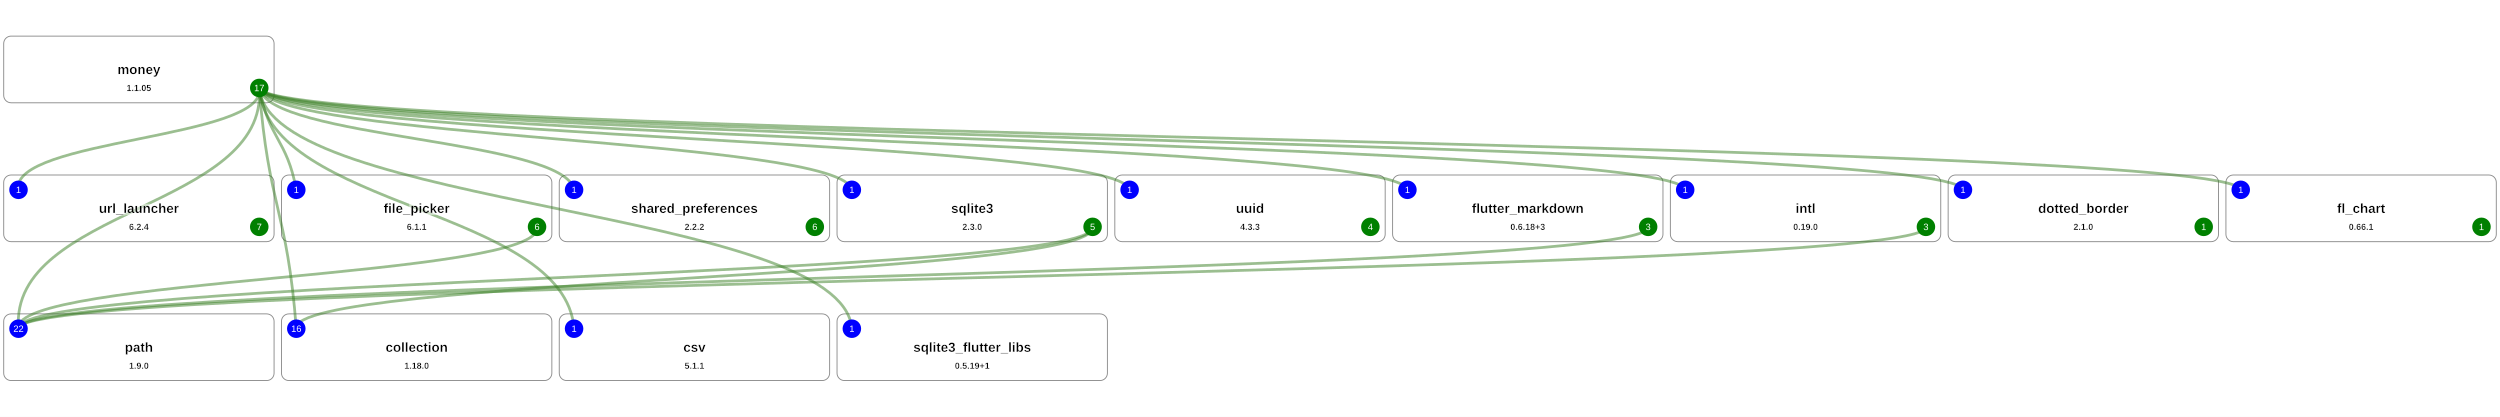
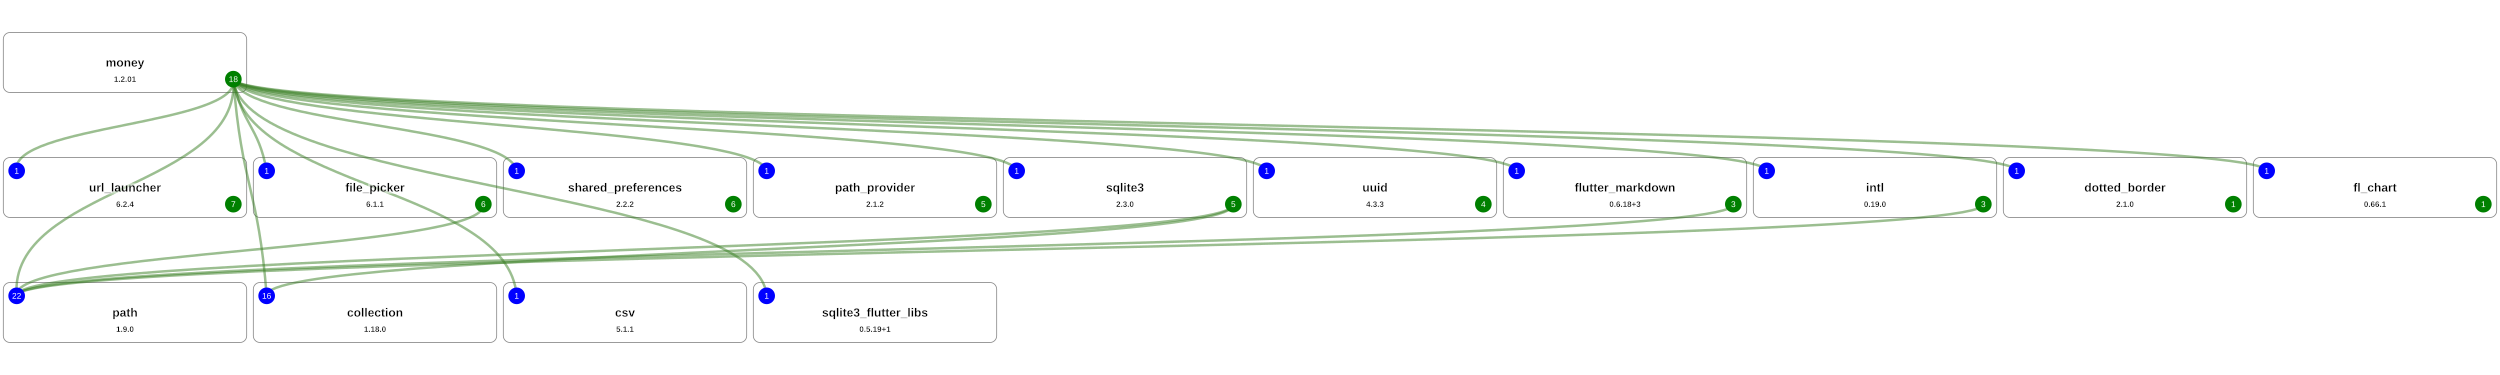
- <svg xmlns="http://www.w3.org/2000/svg" width="2700" height="450" font-family="Arial, Helvetica, sans-serif">
+ <svg xmlns="http://www.w3.org/2000/svg" width="3000" height="450" font-family="Arial, Helvetica, sans-serif">
  <style>
    .layerRectangle {
      stroke: black;
      stroke-dasharray: 5,5;
      fill: url('#layers')
    }
    .layerText {
      fill: purple;
      font-size: 150%;
      filter: url(#outlineWhite);
    }
    .nodeFolder {
      fill: #aaaaaa;
      opacity: 0.3;
      stroke: whitesmoke;
    }
    .nodeFile {
      fill: #ffffff;
      opacity: 0.9;
      stroke: gray;
    }
    .folderName {
      font-size: 180%;
      fill : white;
      font-weight: bolder;
      text-anchor: start;
      letter-spacing : 1px;
      dominant-baseline: hanging;
      filter: url(#shadow);
    }
    .nodeName {
      fill : black;
      font-weight: bold;
      text-anchor: middle;
      dominant-baseline: central;
      filter: url(#outlineWhite);
    }
    .line {
      fill : none;
      stroke-width: 3;
      opacity: 0.5;
    }
    .line:hover {
      stroke-width: 6;
      opacity: 1;
    }
</style>
  <defs id="idSvgDef">
    <linearGradient id="layers" gradientTransform="rotate(90)">
      <stop offset="0%" stop-color="#691872" stop-opacity="0.1" />
      <stop offset="100%" stop-color="#691872" stop-opacity="0.3" />
    </linearGradient>
    <filter id="shadow">
      <feGaussianBlur in="SourceAlpha" stdDeviation="2" />
      <feOffset dx="1" dy="1" result="offsetblur" />
      <feFlood flood-color="black" />
      <feComposite in2="offsetblur" operator="in" />
      <feMerge>
        <feMergeNode />
        <feMergeNode in="SourceGraphic" />
      </feMerge>
    </filter>
    <filter id="outlineWhite">
      <feMorphology in="SourceAlpha" result="DILATED" operator="dilate" radius="2" />
      <feFlood flood-color="white" flood-opacity="0.5" result="WHITE" />
      <feComposite in="WHITE" in2="DILATED" operator="in" result="OUTLINE" />
      <feMerge>
        <feMergeNode in="OUTLINE" />
        <feMergeNode in="SourceGraphic" />
      </feMerge>
    </filter>
    <filter id="outlineBlack">
      <feMorphology in="SourceAlpha" result="DILATED" operator="dilate" radius="2" />
      <feFlood flood-color="black" flood-opacity="0.5" result="BLACK" />
      <feComposite in="BLACK" in2="DILATED" operator="in" result="OUTLINE" />
      <feMerge>
        <feMergeNode in="OUTLINE" />
        <feMergeNode in="SourceGraphic" />
      </feMerge>
    </filter>
    <marker id="lineEnd" viewBox="0 -5 30 10" refX="12" orient="auto">
      <path d="M0,-16L32,0L0,16" fill="#3058FF" opacity="0.67" />
    </marker>
    <marker id="lineStart" viewBox="0 -4 8 8" refX="4" orient="auto">
      <circle cx="4" r="4" fill="#377E22" />
    </marker>
  </defs>
  <rect width="100%" height="100%" fill="white" />
  <rect width="100%" height="100%" fill="white" />
  <g id="Node_file_picker">
    <rect x="304" y="189" width="292" height="72" rx="8" ry="8" class="nodeFile" />
  </g>
  <g id="Node_path">
    <rect x="4" y="339" width="292" height="72" rx="8" ry="8" class="nodeFile" />
  </g>
  <g id="Node_flutter_markdown">
-     <rect x="1504" y="189" width="292" height="72" rx="8" ry="8" class="nodeFile" />
+     <rect x="1804" y="189" width="292" height="72" rx="8" ry="8" class="nodeFile" />
  </g>
  <g id="Node_intl">
-     <rect x="1804" y="189" width="292" height="72" rx="8" ry="8" class="nodeFile" />
+     <rect x="2104" y="189" width="292" height="72" rx="8" ry="8" class="nodeFile" />
  </g>
  <g id="Node_money">
    <rect x="4" y="39" width="292" height="72" rx="8" ry="8" class="nodeFile" />
  </g>
  <g id="Node_collection">
    <rect x="304" y="339" width="292" height="72" rx="8" ry="8" class="nodeFile" />
  </g>
  <g id="Node_csv">
    <rect x="604" y="339" width="292" height="72" rx="8" ry="8" class="nodeFile" />
  </g>
  <g id="Node_dotted_border">
-     <rect x="2104" y="189" width="292" height="72" rx="8" ry="8" class="nodeFile" />
+     <rect x="2404" y="189" width="292" height="72" rx="8" ry="8" class="nodeFile" />
  </g>
  <g id="Node_fl_chart">
-     <rect x="2404" y="189" width="292" height="72" rx="8" ry="8" class="nodeFile" />
+     <rect x="2704" y="189" width="292" height="72" rx="8" ry="8" class="nodeFile" />
+   </g>
+   <g id="Node_path_provider">
+     <rect x="904" y="189" width="292" height="72" rx="8" ry="8" class="nodeFile" />
  </g>
  <g id="Node_shared_preferences">
    <rect x="604" y="189" width="292" height="72" rx="8" ry="8" class="nodeFile" />
  </g>
  <g id="Node_sqlite3">
-     <rect x="904" y="189" width="292" height="72" rx="8" ry="8" class="nodeFile" />
+     <rect x="1204" y="189" width="292" height="72" rx="8" ry="8" class="nodeFile" />
  </g>
  <g id="Node_sqlite3_flutter_libs">
    <rect x="904" y="339" width="292" height="72" rx="8" ry="8" class="nodeFile" />
  </g>
  <g id="Node_url_launcher">
    <rect x="4" y="189" width="292" height="72" rx="8" ry="8" class="nodeFile" />
  </g>
  <g id="Node_uuid">
-     <rect x="1204" y="189" width="292" height="72" rx="8" ry="8" class="nodeFile" />
+     <rect x="1504" y="189" width="292" height="72" rx="8" ry="8" class="nodeFile" />
  </g>
  <g id="Edges">
    <path class="line" d="M580 245 C 590 300,10 300, 20 355" fill="none" stroke="#377E22">
      </path>
-     <path class="line" d="M1780 245 C 1790 300,10 300, 20 355" fill="none" stroke="#377E22">
-       </path>
    <path class="line" d="M2080 245 C 2090 300,10 300, 20 355" fill="none" stroke="#377E22">
      </path>
+     <path class="line" d="M2380 245 C 2390 300,10 300, 20 355" fill="none" stroke="#377E22">
+       </path>
    <path class="line" d="M280 95 C 290 225,310 225, 320 355" fill="none" stroke="#377E22">
      </path>
    <path class="line" d="M280 95 C 290 225,610 225, 620 355" fill="none" stroke="#377E22">
      </path>
+     <path class="line" d="M280 95 C 290 150,2410 150, 2420 205" fill="none" stroke="#377E22">
+       </path>
+     <path class="line" d="M280 95 C 290 150,310 150, 320 205" fill="none" stroke="#377E22">
+       </path>
+     <path class="line" d="M280 95 C 290 150,2710 150, 2720 205" fill="none" stroke="#377E22">
+       </path>
+     <path class="line" d="M280 95 C 290 150,1810 150, 1820 205" fill="none" stroke="#377E22">
+       </path>
    <path class="line" d="M280 95 C 290 150,2110 150, 2120 205" fill="none" stroke="#377E22">
      </path>
-     <path class="line" d="M280 95 C 290 150,310 150, 320 205" fill="none" stroke="#377E22">
-       </path>
-     <path class="line" d="M280 95 C 290 150,2410 150, 2420 205" fill="none" stroke="#377E22">
+     <path class="line" d="M280 95 C 290 225,10 225, 20 355" fill="none" stroke="#377E22">
+       </path>
+     <path class="line" d="M280 95 C 290 150,910 150, 920 205" fill="none" stroke="#377E22">
+       </path>
+     <path class="line" d="M280 95 C 290 150,610 150, 620 205" fill="none" stroke="#377E22">
+       </path>
+     <path class="line" d="M280 95 C 290 150,1210 150, 1220 205" fill="none" stroke="#377E22">
+       </path>
+     <path class="line" d="M280 95 C 290 225,910 225, 920 355" fill="none" stroke="#377E22">
+       </path>
+     <path class="line" d="M280 95 C 290 150,10 150, 20 205" fill="none" stroke="#377E22">
      </path>
    <path class="line" d="M280 95 C 290 150,1510 150, 1520 205" fill="none" stroke="#377E22">
      </path>
-     <path class="line" d="M280 95 C 290 150,1810 150, 1820 205" fill="none" stroke="#377E22">
-       </path>
-     <path class="line" d="M280 95 C 290 225,10 225, 20 355" fill="none" stroke="#377E22">
-       </path>
-     <path class="line" d="M280 95 C 290 150,610 150, 620 205" fill="none" stroke="#377E22">
-       </path>
-     <path class="line" d="M280 95 C 290 150,910 150, 920 205" fill="none" stroke="#377E22">
-       </path>
-     <path class="line" d="M280 95 C 290 225,910 225, 920 355" fill="none" stroke="#377E22">
-       </path>
-     <path class="line" d="M280 95 C 290 150,10 150, 20 205" fill="none" stroke="#377E22">
-       </path>
-     <path class="line" d="M280 95 C 290 150,1210 150, 1220 205" fill="none" stroke="#377E22">
-       </path>
-     <path class="line" d="M1180 245 C 1190 300,310 300, 320 355" fill="none" stroke="#377E22">
-       </path>
-     <path class="line" d="M1180 245 C 1190 300,10 300, 20 355" fill="none" stroke="#377E22">
+     <path class="line" d="M1480 245 C 1490 300,310 300, 320 355" fill="none" stroke="#377E22">
+       </path>
+     <path class="line" d="M1480 245 C 1490 300,10 300, 20 355" fill="none" stroke="#377E22">
      </path>
  </g>
  <g id="Counters_file_picker">
    <g>
      <circle cx="580" cy="245" r="10" fill="green" />
      <text x="580" y="245" fill="white" font-size="10" text-anchor="middle" dominant-baseline="central">6</text>
    </g>
    <g>
      <circle cx="320" cy="205" r="10" fill="blue" />
      <text x="320" y="205" fill="white" font-size="10" text-anchor="middle" dominant-baseline="central">1</text>
    </g>
  </g>
  <g id="Counters_path">
    <g>
      <circle cx="20" cy="355" r="10" fill="blue" />
      <text x="20" y="355" fill="white" font-size="10" text-anchor="middle" dominant-baseline="central">22</text>
    </g>
  </g>
  <g id="Counters_flutter_markdown">
    <g>
+       <circle cx="2080" cy="245" r="10" fill="green" />
+       <text x="2080" y="245" fill="white" font-size="10" text-anchor="middle" dominant-baseline="central">3</text>
+     </g>
+     <g>
+       <circle cx="1820" cy="205" r="10" fill="blue" />
+       <text x="1820" y="205" fill="white" font-size="10" text-anchor="middle" dominant-baseline="central">1</text>
+     </g>
+   </g>
+   <g id="Counters_intl">
+     <g>
+       <circle cx="2380" cy="245" r="10" fill="green" />
+       <text x="2380" y="245" fill="white" font-size="10" text-anchor="middle" dominant-baseline="central">3</text>
+     </g>
+     <g>
+       <circle cx="2120" cy="205" r="10" fill="blue" />
+       <text x="2120" y="205" fill="white" font-size="10" text-anchor="middle" dominant-baseline="central">1</text>
+     </g>
+   </g>
+   <g id="Counters_money">
+     <g>
+       <circle cx="280" cy="95" r="10" fill="green" />
+       <text x="280" y="95" fill="white" font-size="10" text-anchor="middle" dominant-baseline="central">18</text>
+     </g>
+   </g>
+   <g id="Counters_collection">
+     <g>
+       <circle cx="320" cy="355" r="10" fill="blue" />
+       <text x="320" y="355" fill="white" font-size="10" text-anchor="middle" dominant-baseline="central">16</text>
+     </g>
+   </g>
+   <g id="Counters_csv">
+     <g>
+       <circle cx="620" cy="355" r="10" fill="blue" />
+       <text x="620" y="355" fill="white" font-size="10" text-anchor="middle" dominant-baseline="central">1</text>
+     </g>
+   </g>
+   <g id="Counters_dotted_border">
+     <g>
+       <circle cx="2680" cy="245" r="10" fill="green" />
+       <text x="2680" y="245" fill="white" font-size="10" text-anchor="middle" dominant-baseline="central">1</text>
+     </g>
+     <g>
+       <circle cx="2420" cy="205" r="10" fill="blue" />
+       <text x="2420" y="205" fill="white" font-size="10" text-anchor="middle" dominant-baseline="central">1</text>
+     </g>
+   </g>
+   <g id="Counters_fl_chart">
+     <g>
+       <circle cx="2980" cy="245" r="10" fill="green" />
+       <text x="2980" y="245" fill="white" font-size="10" text-anchor="middle" dominant-baseline="central">1</text>
+     </g>
+     <g>
+       <circle cx="2720" cy="205" r="10" fill="blue" />
+       <text x="2720" y="205" fill="white" font-size="10" text-anchor="middle" dominant-baseline="central">1</text>
+     </g>
+   </g>
+   <g id="Counters_path_provider">
+     <g>
+       <circle cx="1180" cy="245" r="10" fill="green" />
+       <text x="1180" y="245" fill="white" font-size="10" text-anchor="middle" dominant-baseline="central">5</text>
+     </g>
+     <g>
+       <circle cx="920" cy="205" r="10" fill="blue" />
+       <text x="920" y="205" fill="white" font-size="10" text-anchor="middle" dominant-baseline="central">1</text>
+     </g>
+   </g>
+   <g id="Counters_shared_preferences">
+     <g>
+       <circle cx="880" cy="245" r="10" fill="green" />
+       <text x="880" y="245" fill="white" font-size="10" text-anchor="middle" dominant-baseline="central">6</text>
+     </g>
+     <g>
+       <circle cx="620" cy="205" r="10" fill="blue" />
+       <text x="620" y="205" fill="white" font-size="10" text-anchor="middle" dominant-baseline="central">1</text>
+     </g>
+   </g>
+   <g id="Counters_sqlite3">
+     <g>
+       <circle cx="1480" cy="245" r="10" fill="green" />
+       <text x="1480" y="245" fill="white" font-size="10" text-anchor="middle" dominant-baseline="central">5</text>
+     </g>
+     <g>
+       <circle cx="1220" cy="205" r="10" fill="blue" />
+       <text x="1220" y="205" fill="white" font-size="10" text-anchor="middle" dominant-baseline="central">1</text>
+     </g>
+   </g>
+   <g id="Counters_sqlite3_flutter_libs">
+     <g>
+       <circle cx="920" cy="355" r="10" fill="blue" />
+       <text x="920" y="355" fill="white" font-size="10" text-anchor="middle" dominant-baseline="central">1</text>
+     </g>
+   </g>
+   <g id="Counters_url_launcher">
+     <g>
+       <circle cx="280" cy="245" r="10" fill="green" />
+       <text x="280" y="245" fill="white" font-size="10" text-anchor="middle" dominant-baseline="central">7</text>
+     </g>
+     <g>
+       <circle cx="20" cy="205" r="10" fill="blue" />
+       <text x="20" y="205" fill="white" font-size="10" text-anchor="middle" dominant-baseline="central">1</text>
+     </g>
+   </g>
+   <g id="Counters_uuid">
+     <g>
      <circle cx="1780" cy="245" r="10" fill="green" />
-       <text x="1780" y="245" fill="white" font-size="10" text-anchor="middle" dominant-baseline="central">3</text>
+       <text x="1780" y="245" fill="white" font-size="10" text-anchor="middle" dominant-baseline="central">4</text>
    </g>
    <g>
      <circle cx="1520" cy="205" r="10" fill="blue" />
      <text x="1520" y="205" fill="white" font-size="10" text-anchor="middle" dominant-baseline="central">1</text>
-     </g>
-   </g>
-   <g id="Counters_intl">
-     <g>
-       <circle cx="2080" cy="245" r="10" fill="green" />
-       <text x="2080" y="245" fill="white" font-size="10" text-anchor="middle" dominant-baseline="central">3</text>
-     </g>
-     <g>
-       <circle cx="1820" cy="205" r="10" fill="blue" />
-       <text x="1820" y="205" fill="white" font-size="10" text-anchor="middle" dominant-baseline="central">1</text>
-     </g>
-   </g>
-   <g id="Counters_money">
-     <g>
-       <circle cx="280" cy="95" r="10" fill="green" />
-       <text x="280" y="95" fill="white" font-size="10" text-anchor="middle" dominant-baseline="central">17</text>
-     </g>
-   </g>
-   <g id="Counters_collection">
-     <g>
-       <circle cx="320" cy="355" r="10" fill="blue" />
-       <text x="320" y="355" fill="white" font-size="10" text-anchor="middle" dominant-baseline="central">16</text>
-     </g>
-   </g>
-   <g id="Counters_csv">
-     <g>
-       <circle cx="620" cy="355" r="10" fill="blue" />
-       <text x="620" y="355" fill="white" font-size="10" text-anchor="middle" dominant-baseline="central">1</text>
-     </g>
-   </g>
-   <g id="Counters_dotted_border">
-     <g>
-       <circle cx="2380" cy="245" r="10" fill="green" />
-       <text x="2380" y="245" fill="white" font-size="10" text-anchor="middle" dominant-baseline="central">1</text>
-     </g>
-     <g>
-       <circle cx="2120" cy="205" r="10" fill="blue" />
-       <text x="2120" y="205" fill="white" font-size="10" text-anchor="middle" dominant-baseline="central">1</text>
-     </g>
-   </g>
-   <g id="Counters_fl_chart">
-     <g>
-       <circle cx="2680" cy="245" r="10" fill="green" />
-       <text x="2680" y="245" fill="white" font-size="10" text-anchor="middle" dominant-baseline="central">1</text>
-     </g>
-     <g>
-       <circle cx="2420" cy="205" r="10" fill="blue" />
-       <text x="2420" y="205" fill="white" font-size="10" text-anchor="middle" dominant-baseline="central">1</text>
-     </g>
-   </g>
-   <g id="Counters_shared_preferences">
-     <g>
-       <circle cx="880" cy="245" r="10" fill="green" />
-       <text x="880" y="245" fill="white" font-size="10" text-anchor="middle" dominant-baseline="central">6</text>
-     </g>
-     <g>
-       <circle cx="620" cy="205" r="10" fill="blue" />
-       <text x="620" y="205" fill="white" font-size="10" text-anchor="middle" dominant-baseline="central">1</text>
-     </g>
-   </g>
-   <g id="Counters_sqlite3">
-     <g>
-       <circle cx="1180" cy="245" r="10" fill="green" />
-       <text x="1180" y="245" fill="white" font-size="10" text-anchor="middle" dominant-baseline="central">5</text>
-     </g>
-     <g>
-       <circle cx="920" cy="205" r="10" fill="blue" />
-       <text x="920" y="205" fill="white" font-size="10" text-anchor="middle" dominant-baseline="central">1</text>
-     </g>
-   </g>
-   <g id="Counters_sqlite3_flutter_libs">
-     <g>
-       <circle cx="920" cy="355" r="10" fill="blue" />
-       <text x="920" y="355" fill="white" font-size="10" text-anchor="middle" dominant-baseline="central">1</text>
-     </g>
-   </g>
-   <g id="Counters_url_launcher">
-     <g>
-       <circle cx="280" cy="245" r="10" fill="green" />
-       <text x="280" y="245" fill="white" font-size="10" text-anchor="middle" dominant-baseline="central">7</text>
-     </g>
-     <g>
-       <circle cx="20" cy="205" r="10" fill="blue" />
-       <text x="20" y="205" fill="white" font-size="10" text-anchor="middle" dominant-baseline="central">1</text>
-     </g>
-   </g>
-   <g id="Counters_uuid">
-     <g>
-       <circle cx="1480" cy="245" r="10" fill="green" />
-       <text x="1480" y="245" fill="white" font-size="10" text-anchor="middle" dominant-baseline="central">4</text>
-     </g>
-     <g>
-       <circle cx="1220" cy="205" r="10" fill="blue" />
-       <text x="1220" y="205" fill="white" font-size="10" text-anchor="middle" dominant-baseline="central">1</text>
    </g>
  </g>
  <g id="Labels_file_picker">
    <text class="nodeName" x="450" y="225" font-size="120%">file_picker</text>
    <text class="nodeName" x="450" y="245" font-size="80%">6.1.1</text>
  </g>
  <g id="Labels_path">
    <text class="nodeName" x="150" y="375" font-size="120%">path</text>
    <text class="nodeName" x="150" y="395" font-size="80%">1.9.0</text>
  </g>
  <g id="Labels_flutter_markdown">
-     <text class="nodeName" x="1650" y="225" font-size="120%">flutter_markdown</text>
-     <text class="nodeName" x="1650" y="245" font-size="80%">0.6.18+3</text>
+     <text class="nodeName" x="1950" y="225" font-size="120%">flutter_markdown</text>
+     <text class="nodeName" x="1950" y="245" font-size="80%">0.6.18+3</text>
  </g>
  <g id="Labels_intl">
-     <text class="nodeName" x="1950" y="225" font-size="120%">intl</text>
-     <text class="nodeName" x="1950" y="245" font-size="80%">0.19.0</text>
+     <text class="nodeName" x="2250" y="225" font-size="120%">intl</text>
+     <text class="nodeName" x="2250" y="245" font-size="80%">0.19.0</text>
  </g>
  <g id="Labels_money">
    <text class="nodeName" x="150" y="75" font-size="120%">money</text>
-     <text class="nodeName" x="150" y="95" font-size="80%">1.1.05</text>
+     <text class="nodeName" x="150" y="95" font-size="80%">1.2.01</text>
  </g>
  <g id="Labels_collection">
    <text class="nodeName" x="450" y="375" font-size="120%">collection</text>
    <text class="nodeName" x="450" y="395" font-size="80%">1.18.0</text>
  </g>
  <g id="Labels_csv">
    <text class="nodeName" x="750" y="375" font-size="120%">csv</text>
    <text class="nodeName" x="750" y="395" font-size="80%">5.1.1</text>
  </g>
  <g id="Labels_dotted_border">
-     <text class="nodeName" x="2250" y="225" font-size="120%">dotted_border</text>
-     <text class="nodeName" x="2250" y="245" font-size="80%">2.1.0</text>
+     <text class="nodeName" x="2550" y="225" font-size="120%">dotted_border</text>
+     <text class="nodeName" x="2550" y="245" font-size="80%">2.1.0</text>
  </g>
  <g id="Labels_fl_chart">
-     <text class="nodeName" x="2550" y="225" font-size="120%">fl_chart</text>
-     <text class="nodeName" x="2550" y="245" font-size="80%">0.66.1</text>
+     <text class="nodeName" x="2850" y="225" font-size="120%">fl_chart</text>
+     <text class="nodeName" x="2850" y="245" font-size="80%">0.66.1</text>
+   </g>
+   <g id="Labels_path_provider">
+     <text class="nodeName" x="1050" y="225" font-size="120%">path_provider</text>
+     <text class="nodeName" x="1050" y="245" font-size="80%">2.1.2</text>
  </g>
  <g id="Labels_shared_preferences">
    <text class="nodeName" x="750" y="225" font-size="120%">shared_preferences</text>
    <text class="nodeName" x="750" y="245" font-size="80%">2.2.2</text>
  </g>
  <g id="Labels_sqlite3">
-     <text class="nodeName" x="1050" y="225" font-size="120%">sqlite3</text>
-     <text class="nodeName" x="1050" y="245" font-size="80%">2.3.0</text>
+     <text class="nodeName" x="1350" y="225" font-size="120%">sqlite3</text>
+     <text class="nodeName" x="1350" y="245" font-size="80%">2.3.0</text>
  </g>
  <g id="Labels_sqlite3_flutter_libs">
    <text class="nodeName" x="1050" y="375" font-size="120%">sqlite3_flutter_libs</text>
    <text class="nodeName" x="1050" y="395" font-size="80%">0.5.19+1</text>
  </g>
  <g id="Labels_url_launcher">
    <text class="nodeName" x="150" y="225" font-size="120%">url_launcher</text>
    <text class="nodeName" x="150" y="245" font-size="80%">6.2.4</text>
  </g>
  <g id="Labels_uuid">
-     <text class="nodeName" x="1350" y="225" font-size="120%">uuid</text>
-     <text class="nodeName" x="1350" y="245" font-size="80%">4.3.3</text>
+     <text class="nodeName" x="1650" y="225" font-size="120%">uuid</text>
+     <text class="nodeName" x="1650" y="245" font-size="80%">4.3.3</text>
  </g>
</svg>
